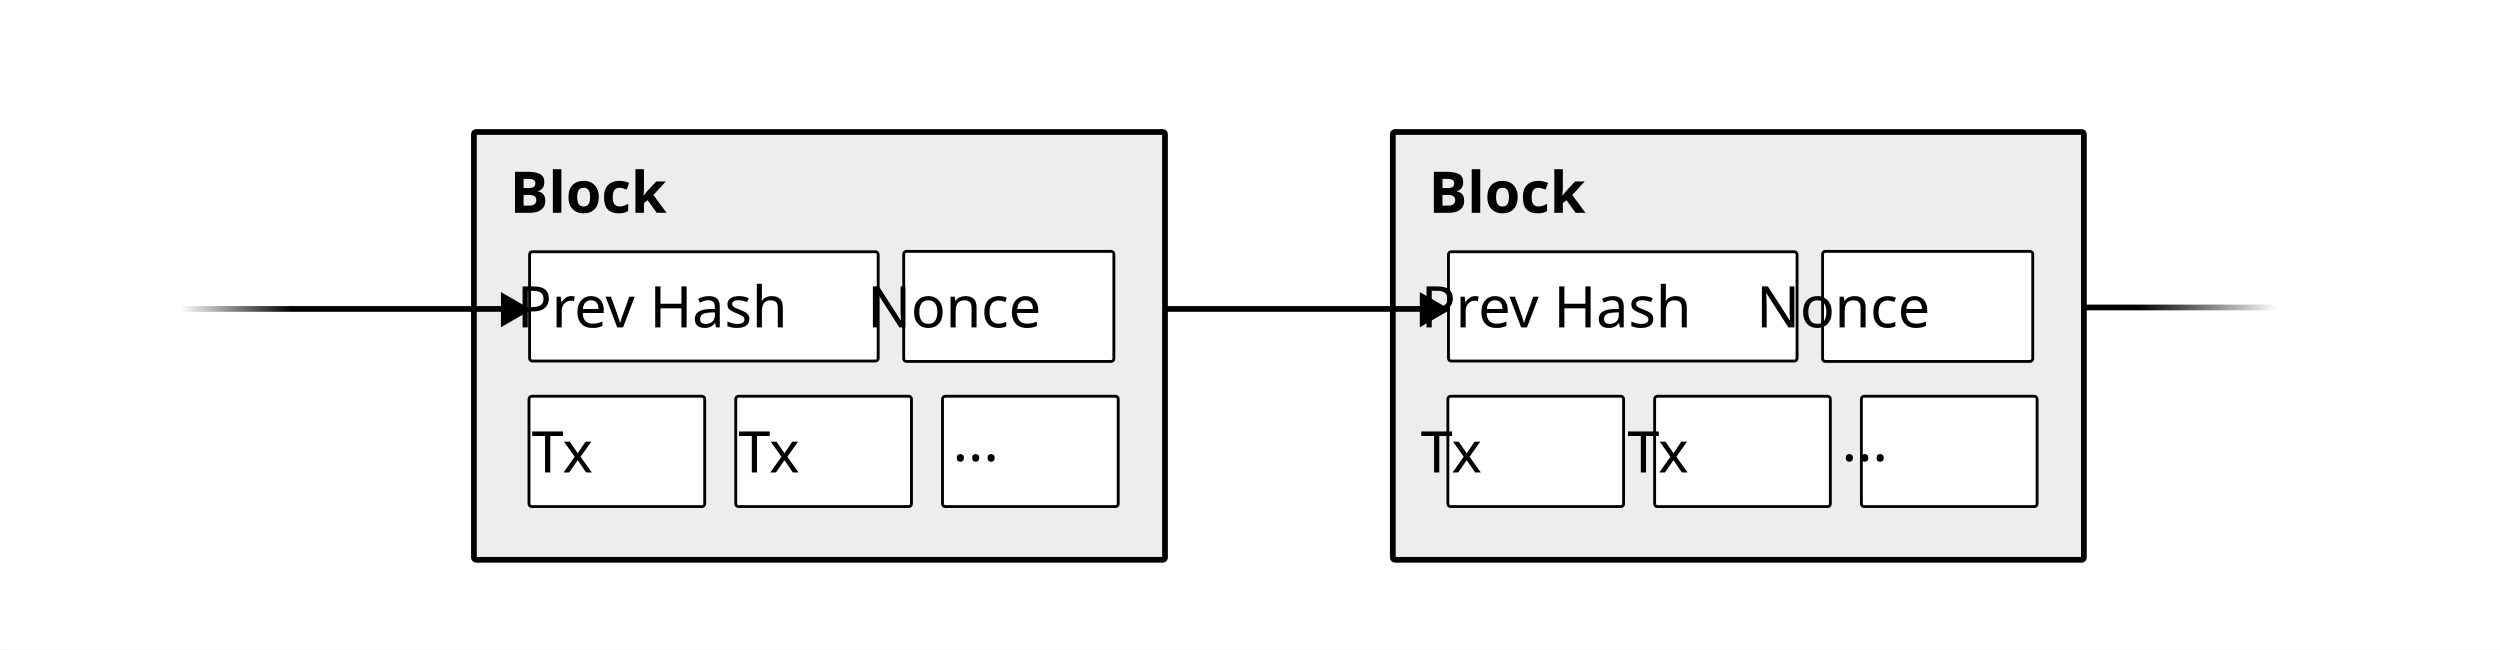
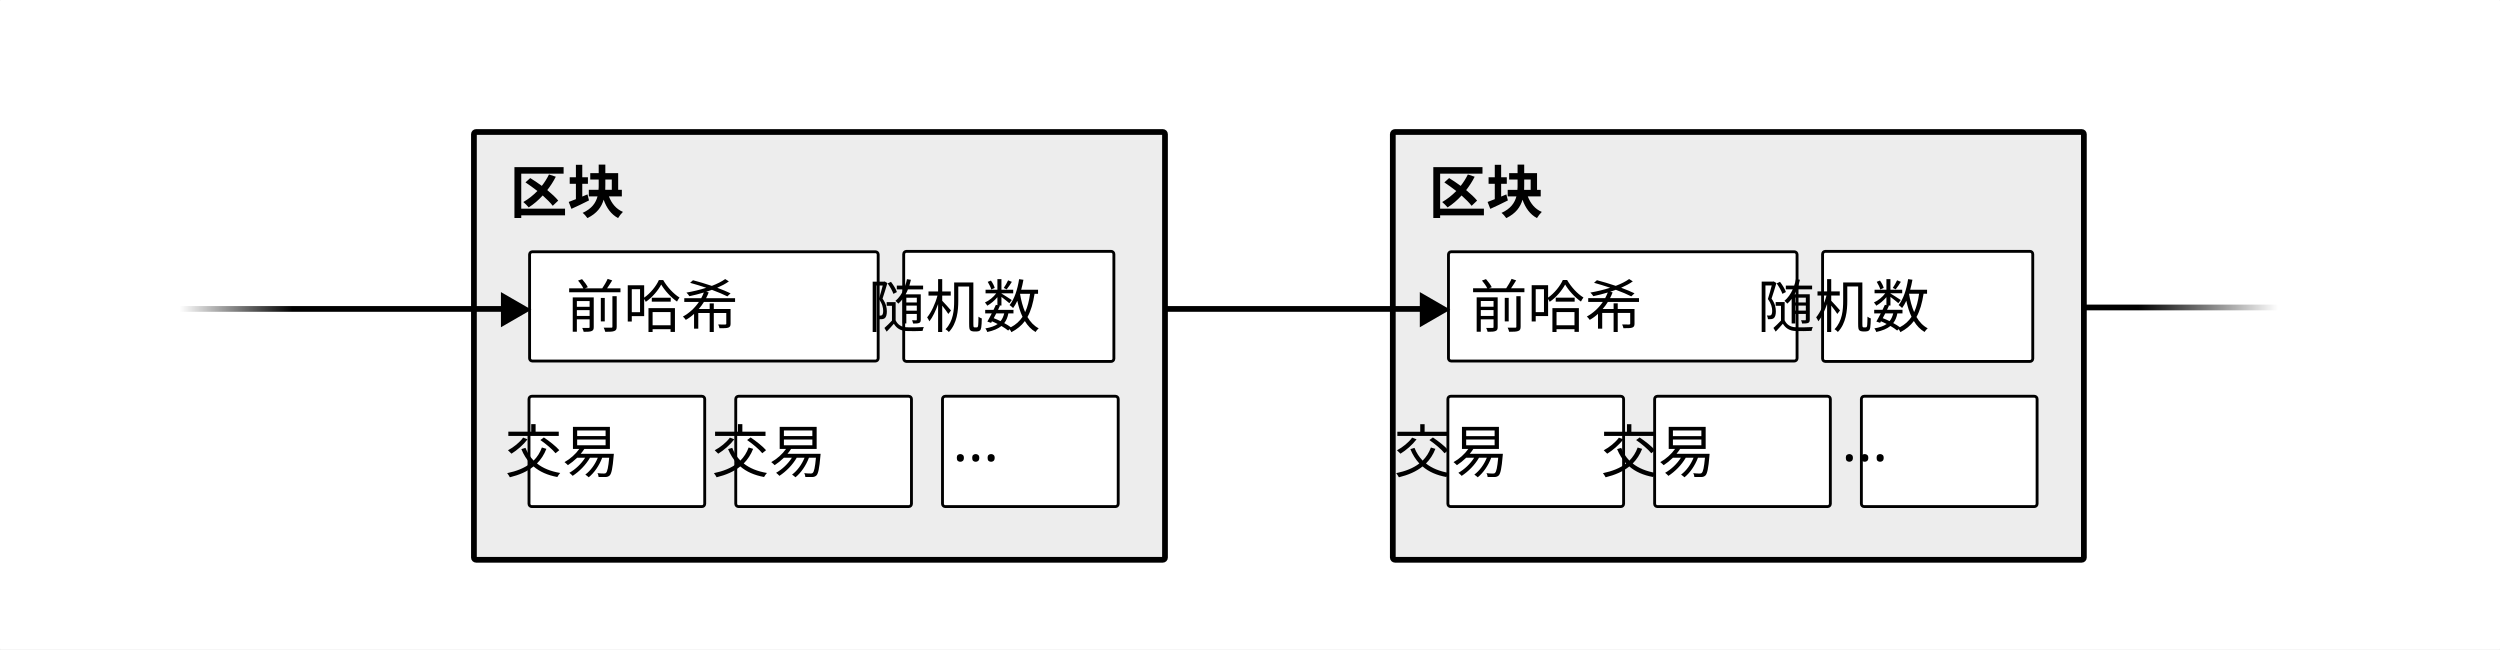
<svg xmlns="http://www.w3.org/2000/svg" xmlns:xlink="http://www.w3.org/1999/xlink" version="1.1" width="738.848" height="191.93" id="svg11628">
  <defs id="defs11630">
    <linearGradient id="linearGradient5358">
      <stop id="stop5360" style="stop-color:#ffffff;stop-opacity:0" offset="0" />
      <stop id="stop5370" style="stop-color:#ffffff;stop-opacity:1" offset="0.5" />
      <stop id="stop5362" style="stop-color:#ffffff;stop-opacity:1" offset="1" />
    </linearGradient>
    <linearGradient id="linearGradient5358-7">
      <stop id="stop5360-5" style="stop-color:#ffffff;stop-opacity:0" offset="0" />
      <stop id="stop5370-5" style="stop-color:#ffffff;stop-opacity:1" offset="0.5" />
      <stop id="stop5362-8" style="stop-color:#ffffff;stop-opacity:1" offset="1" />
    </linearGradient>
    <linearGradient id="linearGradient5358-5">
      <stop id="stop5360-6" style="stop-color:#ffffff;stop-opacity:0" offset="0" />
      <stop id="stop5370-2" style="stop-color:#ffffff;stop-opacity:1" offset="0.5" />
      <stop id="stop5362-6" style="stop-color:#ffffff;stop-opacity:1" offset="1" />
    </linearGradient>
    <linearGradient id="linearGradient5358-7-2">
      <stop id="stop5360-5-9" style="stop-color:#ffffff;stop-opacity:0" offset="0" />
      <stop id="stop5370-5-1" style="stop-color:#ffffff;stop-opacity:1" offset="0.5" />
      <stop id="stop5362-8-6" style="stop-color:#ffffff;stop-opacity:1" offset="1" />
    </linearGradient>
    <linearGradient x1="558.56" y1="112.415" x2="618.268" y2="112.415" id="linearGradient6080" xlink:href="#linearGradient5358-7-3" gradientUnits="userSpaceOnUse" gradientTransform="matrix(0.6579843,0,0,0.1043441,-596.3015,346.0291)" spreadMethod="pad" />
    <linearGradient id="linearGradient5358-7-3">
      <stop id="stop5360-5-5" style="stop-color:#ffffff;stop-opacity:0" offset="0" />
      <stop id="stop5370-5-0" style="stop-color:#ffffff;stop-opacity:1" offset="0.5" />
      <stop id="stop5362-8-7" style="stop-color:#ffffff;stop-opacity:1" offset="1" />
    </linearGradient>
    <linearGradient x1="558.56" y1="112.415" x2="618.268" y2="112.415" id="linearGradient6894" xlink:href="#linearGradient5358-7-3-4" gradientUnits="userSpaceOnUse" gradientTransform="matrix(0.8134621,0,0,0.1043441,95.83907,344.6005)" spreadMethod="pad" />
    <linearGradient id="linearGradient5358-7-3-4">
      <stop id="stop5360-5-5-1" style="stop-color:#ffffff;stop-opacity:0" offset="0" />
      <stop id="stop5370-5-0-7" style="stop-color:#ffffff;stop-opacity:1" offset="0.5" />
      <stop id="stop5362-8-7-5" style="stop-color:#ffffff;stop-opacity:1" offset="1" />
    </linearGradient>
    <linearGradient x1="558.56" y1="112.415" x2="618.268" y2="112.415" id="linearGradient11297" xlink:href="#linearGradient5358-7-3-4-2" gradientUnits="userSpaceOnUse" gradientTransform="matrix(0.8134621,0,0,0.1043441,16.70926,27.64392)" spreadMethod="pad" />
    <linearGradient id="linearGradient5358-7-3-4-2">
      <stop id="stop5360-5-5-1-4" style="stop-color:#ffffff;stop-opacity:0" offset="0" />
      <stop id="stop5370-5-0-7-7" style="stop-color:#ffffff;stop-opacity:1" offset="0.5" />
      <stop id="stop5362-8-7-5-9" style="stop-color:#ffffff;stop-opacity:1" offset="1" />
    </linearGradient>
    <linearGradient x1="558.56" y1="112.415" x2="618.268" y2="112.415" id="linearGradient11299" xlink:href="#linearGradient5358-7-3-7" gradientUnits="userSpaceOnUse" gradientTransform="matrix(0.6579843,0,0,0.1043441,-517.1717,29.07249)" spreadMethod="pad" />
    <linearGradient id="linearGradient5358-7-3-7">
      <stop id="stop5360-5-5-2" style="stop-color:#ffffff;stop-opacity:0" offset="0" />
      <stop id="stop5370-5-0-6" style="stop-color:#ffffff;stop-opacity:1" offset="0.5" />
      <stop id="stop5362-8-7-55" style="stop-color:#ffffff;stop-opacity:1" offset="1" />
    </linearGradient>
  </defs>
  <g transform="translate(548.2893,-424.6475)" id="layer1">
    <rect width="738.848" height="191.93" ry="0.434" x="-548.289" y="424.647" id="rect11224" style="color:#000000;fill:#ffffff;fill-opacity:1;fill-rule:nonzero;stroke:none;stroke-width:1;marker:none;visibility:visible;display:inline;overflow:visible;enable-background:accumulate" />
    <g transform="matrix(1.697282,0,0,1.697282,-715.807,448.2063)" id="g11245">
      <path d="m 387.805,39.662 110.889,0" id="path3814-6-7-1-9-4" style="fill:none;stroke:#000000;stroke-width:1;stroke-linecap:round;stroke-linejoin:round;stroke-miterlimit:4;stroke-opacity:1;stroke-dasharray:none" />
      <rect width="48.57" height="19.722" ry="0.086" x="471.077" y="29.513" id="rect5356-5-5-8-8" style="color:#000000;fill:url(#linearGradient11297);fill-opacity:1;fill-rule:nonzero;stroke:#000000;stroke-width:0;stroke-linecap:round;stroke-linejoin:round;stroke-miterlimit:4;stroke-opacity:1;stroke-dasharray:none;stroke-dashoffset:0;marker:none;visibility:visible;display:inline;overflow:visible;enable-background:accumulate" />
      <g transform="translate(124.1396,-506.1067)" id="g7456-7">
        <rect width="120.332" height="74.49" ry="0.384" x="217.081" y="515.208" id="rect2987-7-2-0" style="color:#000000;fill:#ededed;fill-opacity:1;fill-rule:nonzero;stroke:#000000;stroke-width:1;stroke-linecap:round;stroke-linejoin:round;stroke-miterlimit:4;stroke-opacity:1;stroke-dasharray:none;stroke-dashoffset:0;marker:none;visibility:visible;display:inline;overflow:visible;enable-background:accumulate" />
        <text x="223.322" y="529.279" id="text2989-6-8-9-6" xml:space="preserve" style="font-size:10px;font-style:normal;font-weight:normal;line-height:125%;letter-spacing:0px;word-spacing:0px;fill:#000000;fill-opacity:1;stroke:none;font-family:Sans">
-           <tspan x="223.322" y="529.279" id="tspan2991-4-4-6-7" style="font-weight:bold;-inkscape-font-specification:Sans Bold">Block</tspan>
+           <tspan x="223.322" y="529.279" id="tspan2991-4-4-6-7" style="font-weight:bold;-inkscape-font-specification:Sans Bold">区块</tspan>
        </text>
        <rect width="60.698" height="19.03" ry="0.478" x="226.773" y="536.062" id="rect3777-9-15-5-4-5" style="color:#000000;fill:#ffffff;fill-opacity:1;fill-rule:nonzero;stroke:#000000;stroke-width:0.5;stroke-linecap:round;stroke-linejoin:round;stroke-miterlimit:4;stroke-opacity:1;stroke-dasharray:none;stroke-dashoffset:0;marker:none;visibility:visible;display:inline;overflow:visible;enable-background:accumulate" />
        <text x="257.227" y="549.238" id="text3779-6-2-6-7-8" xml:space="preserve" style="font-size:10px;font-style:normal;font-weight:normal;line-height:125%;letter-spacing:0px;word-spacing:0px;fill:#000000;fill-opacity:1;stroke:none;font-family:Sans">
-           <tspan x="257.227" y="549.238" id="tspan3783-2-5-5-92-3" style="text-align:center;text-anchor:middle">Prev Hash</tspan>
+           <tspan x="257.227" y="549.238" id="tspan3783-2-5-5-92-3" style="text-align:center;text-anchor:middle">前哈希</tspan>
        </text>
        <g transform="translate(25.2132,0)" id="g7344-9" style="stroke-width:0.5;stroke-miterlimit:4;stroke-dasharray:none">
          <rect width="36.596" height="19.171" ry="0.482" x="266.702" y="535.991" id="rect3777-9-15-5-7-3-4" style="color:#000000;fill:#ffffff;fill-opacity:1;fill-rule:nonzero;stroke:#000000;stroke-width:0.5;stroke-linecap:round;stroke-linejoin:round;stroke-miterlimit:4;stroke-opacity:1;stroke-dasharray:none;stroke-dashoffset:0;marker:none;visibility:visible;display:inline;overflow:visible;enable-background:accumulate" />
          <text x="284.6" y="549.238" id="text3779-6-2-6-0-8-1" xml:space="preserve" style="font-size:10px;font-style:normal;font-weight:normal;line-height:125%;letter-spacing:0px;word-spacing:0px;fill:#000000;fill-opacity:1;stroke:none;font-family:Sans">
-             <tspan x="284.6" y="549.238" id="tspan3783-2-5-5-1-5-5" style="text-align:center;text-anchor:middle">Nonce</tspan>
+             <tspan x="284.6" y="549.238" id="tspan3783-2-5-5-1-5-5" style="text-align:center;text-anchor:middle">随机数</tspan>
          </text>
        </g>
        <g id="g7397-6">
          <rect width="30.596" height="19.212" ry="0.483" x="226.671" y="561.225" id="rect3777-9-15-5-7-0-2-9" style="color:#000000;fill:#ffffff;fill-opacity:1;fill-rule:nonzero;stroke:#000000;stroke-width:0.5;stroke-linecap:round;stroke-linejoin:round;stroke-miterlimit:4;stroke-opacity:1;stroke-dasharray:none;stroke-dashoffset:0;marker:none;visibility:visible;display:inline;overflow:visible;enable-background:accumulate" />
          <text x="241.56" y="574.492" id="text3779-6-2-6-0-6-4-8" xml:space="preserve" style="font-size:10px;font-style:normal;font-weight:normal;line-height:125%;letter-spacing:0px;word-spacing:0px;fill:#000000;fill-opacity:1;stroke:none;font-family:Sans">
-             <tspan x="241.56" y="574.492" id="tspan3783-2-5-5-1-6-7-9" style="text-align:center;text-anchor:middle">Tx</tspan>
+             <tspan x="241.56" y="574.492" id="tspan3783-2-5-5-1-6-7-9" style="text-align:center;text-anchor:middle">交易</tspan>
          </text>
        </g>
        <g transform="translate(36,4.2773438e-6)" id="g7397-1-9">
          <rect width="30.596" height="19.212" ry="0.483" x="226.671" y="561.225" id="rect3777-9-15-5-7-0-2-1-0" style="color:#000000;fill:#ffffff;fill-opacity:1;fill-rule:nonzero;stroke:#000000;stroke-width:0.5;stroke-linecap:round;stroke-linejoin:round;stroke-miterlimit:4;stroke-opacity:1;stroke-dasharray:none;stroke-dashoffset:0;marker:none;visibility:visible;display:inline;overflow:visible;enable-background:accumulate" />
          <text x="241.56" y="574.492" id="text3779-6-2-6-0-6-4-3-6" xml:space="preserve" style="font-size:10px;font-style:normal;font-weight:normal;line-height:125%;letter-spacing:0px;word-spacing:0px;fill:#000000;fill-opacity:1;stroke:none;font-family:Sans">
-             <tspan x="241.56" y="574.492" id="tspan3783-2-5-5-1-6-7-3-4" style="text-align:center;text-anchor:middle">Tx</tspan>
+             <tspan x="241.56" y="574.492" id="tspan3783-2-5-5-1-6-7-3-4" style="text-align:center;text-anchor:middle">交易</tspan>
          </text>
        </g>
        <g transform="translate(72,4.2773438e-6)" id="g7397-1-8-1">
          <rect width="30.596" height="19.212" ry="0.483" x="226.671" y="561.225" id="rect3777-9-15-5-7-0-2-1-3-7" style="color:#000000;fill:#ffffff;fill-opacity:1;fill-rule:nonzero;stroke:#000000;stroke-width:0.5;stroke-linecap:round;stroke-linejoin:round;stroke-miterlimit:4;stroke-opacity:1;stroke-dasharray:none;stroke-dashoffset:0;marker:none;visibility:visible;display:inline;overflow:visible;enable-background:accumulate" />
          <text x="241.56" y="572.492" id="text3779-6-2-6-0-6-4-3-0-8" xml:space="preserve" style="font-size:10px;font-style:normal;font-weight:normal;line-height:125%;letter-spacing:0px;word-spacing:0px;fill:#000000;fill-opacity:1;stroke:none;font-family:Sans">
            <tspan x="241.56" y="572.492" id="tspan3783-2-5-5-1-6-7-3-6-9" style="text-align:center;text-anchor:middle">...</tspan>
          </text>
        </g>
      </g>
      <g transform="translate(-55.55839,-450.528)" id="g7615">
        <path d="m 283.458,490.442 119.508,0" id="path3814-6-7-1-1-0" style="fill:none;stroke:#000000;stroke-width:1;stroke-linecap:round;stroke-linejoin:round;stroke-miterlimit:4;stroke-opacity:1;stroke-dasharray:none" />
        <path d="m 189.151,31.856 -1.531,-2.652 -1.531,-2.652 3.062,0 3.062,0 -1.531,2.652 z" transform="matrix(0,-1,1,0,374.9288,679.7196)" id="path3816-0-5-6-9-1" style="color:#000000;fill:#000000;fill-opacity:1;fill-rule:nonzero;stroke:#000000;stroke-width:0;stroke-linecap:round;stroke-linejoin:round;stroke-miterlimit:4;stroke-opacity:1;stroke-dasharray:none;stroke-dashoffset:0;marker:none;visibility:visible;display:inline;overflow:visible;enable-background:accumulate" />
      </g>
      <rect width="120.332" height="74.49" ry="0.384" x="181.22" y="9.102" id="rect2987-7-2" style="color:#000000;fill:#ededed;fill-opacity:1;fill-rule:nonzero;stroke:#000000;stroke-width:1;stroke-linecap:round;stroke-linejoin:round;stroke-miterlimit:4;stroke-opacity:1;stroke-dasharray:none;stroke-dashoffset:0;marker:none;visibility:visible;display:inline;overflow:visible;enable-background:accumulate" />
      <text x="187.462" y="23.172" id="text2989-6-8-9" xml:space="preserve" style="font-size:10px;font-style:normal;font-weight:normal;line-height:125%;letter-spacing:0px;word-spacing:0px;fill:#000000;fill-opacity:1;stroke:none;font-family:Sans">
-         <tspan x="187.462" y="23.172" id="tspan2991-4-4-6" style="font-weight:bold;-inkscape-font-specification:Sans Bold">Block</tspan>
+         <tspan x="187.462" y="23.172" id="tspan2991-4-4-6" style="font-weight:bold;-inkscape-font-specification:Sans Bold">区块</tspan>
      </text>
      <rect width="60.698" height="19.03" ry="0.478" x="190.912" y="29.955" id="rect3777-9-15-5-4" style="color:#000000;fill:#ffffff;fill-opacity:1;fill-rule:nonzero;stroke:#000000;stroke-width:0.5;stroke-linecap:round;stroke-linejoin:round;stroke-miterlimit:4;stroke-opacity:1;stroke-dasharray:none;stroke-dashoffset:0;marker:none;visibility:visible;display:inline;overflow:visible;enable-background:accumulate" />
      <text x="221.367" y="43.132" id="text3779-6-2-6-7" xml:space="preserve" style="font-size:10px;font-style:normal;font-weight:normal;line-height:125%;letter-spacing:0px;word-spacing:0px;fill:#000000;fill-opacity:1;stroke:none;font-family:Sans">
-         <tspan x="221.367" y="43.132" id="tspan3783-2-5-5-92" style="text-align:center;text-anchor:middle">Prev Hash</tspan>
+         <tspan x="221.367" y="43.132" id="tspan3783-2-5-5-92" style="text-align:center;text-anchor:middle">前哈希</tspan>
      </text>
      <rect width="36.596" height="19.171" ry="0.482" x="256.055" y="29.884" id="rect3777-9-15-5-7-3" style="color:#000000;fill:#ffffff;fill-opacity:1;fill-rule:nonzero;stroke:#000000;stroke-width:0.5;stroke-linecap:round;stroke-linejoin:round;stroke-miterlimit:4;stroke-opacity:1;stroke-dasharray:none;stroke-dashoffset:0;marker:none;visibility:visible;display:inline;overflow:visible;enable-background:accumulate" />
      <text x="273.953" y="43.132" id="text3779-6-2-6-0-8" xml:space="preserve" style="font-size:10px;font-style:normal;font-weight:normal;line-height:125%;letter-spacing:0px;word-spacing:0px;fill:#000000;fill-opacity:1;stroke:none;font-family:Sans">
-         <tspan x="273.953" y="43.132" id="tspan3783-2-5-5-1-5" style="text-align:center;text-anchor:middle">Nonce</tspan>
+         <tspan x="273.953" y="43.132" id="tspan3783-2-5-5-1-5" style="text-align:center;text-anchor:middle">随机数</tspan>
      </text>
      <rect width="30.596" height="19.212" ry="0.483" x="190.81" y="55.118" id="rect3777-9-15-5-7-0-2" style="color:#000000;fill:#ffffff;fill-opacity:1;fill-rule:nonzero;stroke:#000000;stroke-width:0.5;stroke-linecap:round;stroke-linejoin:round;stroke-miterlimit:4;stroke-opacity:1;stroke-dasharray:none;stroke-dashoffset:0;marker:none;visibility:visible;display:inline;overflow:visible;enable-background:accumulate" />
      <text x="205.699" y="68.385" id="text3779-6-2-6-0-6-4" xml:space="preserve" style="font-size:10px;font-style:normal;font-weight:normal;line-height:125%;letter-spacing:0px;word-spacing:0px;fill:#000000;fill-opacity:1;stroke:none;font-family:Sans">
-         <tspan x="205.699" y="68.385" id="tspan3783-2-5-5-1-6-7" style="text-align:center;text-anchor:middle">Tx</tspan>
+         <tspan x="205.699" y="68.385" id="tspan3783-2-5-5-1-6-7" style="text-align:center;text-anchor:middle">交易</tspan>
      </text>
      <rect width="30.596" height="19.212" ry="0.483" x="226.81" y="55.118" id="rect3777-9-15-5-7-0-2-1" style="color:#000000;fill:#ffffff;fill-opacity:1;fill-rule:nonzero;stroke:#000000;stroke-width:0.5;stroke-linecap:round;stroke-linejoin:round;stroke-miterlimit:4;stroke-opacity:1;stroke-dasharray:none;stroke-dashoffset:0;marker:none;visibility:visible;display:inline;overflow:visible;enable-background:accumulate" />
      <text x="241.699" y="68.385" id="text3779-6-2-6-0-6-4-3" xml:space="preserve" style="font-size:10px;font-style:normal;font-weight:normal;line-height:125%;letter-spacing:0px;word-spacing:0px;fill:#000000;fill-opacity:1;stroke:none;font-family:Sans">
-         <tspan x="241.699" y="68.385" id="tspan3783-2-5-5-1-6-7-3" style="text-align:center;text-anchor:middle">Tx</tspan>
+         <tspan x="241.699" y="68.385" id="tspan3783-2-5-5-1-6-7-3" style="text-align:center;text-anchor:middle">交易</tspan>
      </text>
      <rect width="30.596" height="19.212" ry="0.483" x="262.81" y="55.118" id="rect3777-9-15-5-7-0-2-1-3" style="color:#000000;fill:#ffffff;fill-opacity:1;fill-rule:nonzero;stroke:#000000;stroke-width:0.5;stroke-linecap:round;stroke-linejoin:round;stroke-miterlimit:4;stroke-opacity:1;stroke-dasharray:none;stroke-dashoffset:0;marker:none;visibility:visible;display:inline;overflow:visible;enable-background:accumulate" />
      <text x="277.699" y="66.385" id="text3779-6-2-6-0-6-4-3-0" xml:space="preserve" style="font-size:10px;font-style:normal;font-weight:normal;line-height:125%;letter-spacing:0px;word-spacing:0px;fill:#000000;fill-opacity:1;stroke:none;font-family:Sans">
        <tspan x="277.699" y="66.385" id="tspan3783-2-5-5-1-6-7-3-6" style="text-align:center;text-anchor:middle">...</tspan>
      </text>
      <g transform="translate(-79.12981,-316.9566)" id="g6848-0">
        <path d="m 199.674,356.871 67.252,0" id="path3814-6-7-1-92" style="fill:none;stroke:#000000;stroke-width:1;stroke-linecap:round;stroke-linejoin:round;stroke-miterlimit:4;stroke-opacity:1;stroke-dasharray:none" />
        <path d="m 189.151,31.856 -1.531,-2.652 -1.531,-2.652 3.062,0 3.062,0 -1.531,2.652 z" transform="matrix(0,-1,1,0,238.5002,546.1482)" id="path3816-0-5-6-90" style="color:#000000;fill:#000000;fill-opacity:1;fill-rule:nonzero;stroke:#000000;stroke-width:0;stroke-linecap:round;stroke-linejoin:round;stroke-miterlimit:4;stroke-opacity:1;stroke-dasharray:none;stroke-dashoffset:0;marker:none;visibility:visible;display:inline;overflow:visible;enable-background:accumulate" />
      </g>
      <rect width="39.287" height="19.722" ry="0.086" x="-149.648" y="30.941" transform="scale(-1,1)" id="rect5356-5-5-7" style="color:#000000;fill:url(#linearGradient11299);fill-opacity:1;fill-rule:nonzero;stroke:#000000;stroke-width:0;stroke-linecap:round;stroke-linejoin:round;stroke-miterlimit:4;stroke-opacity:1;stroke-dasharray:none;stroke-dashoffset:0;marker:none;visibility:visible;display:inline;overflow:visible;enable-background:accumulate" />
    </g>
  </g>
</svg>
